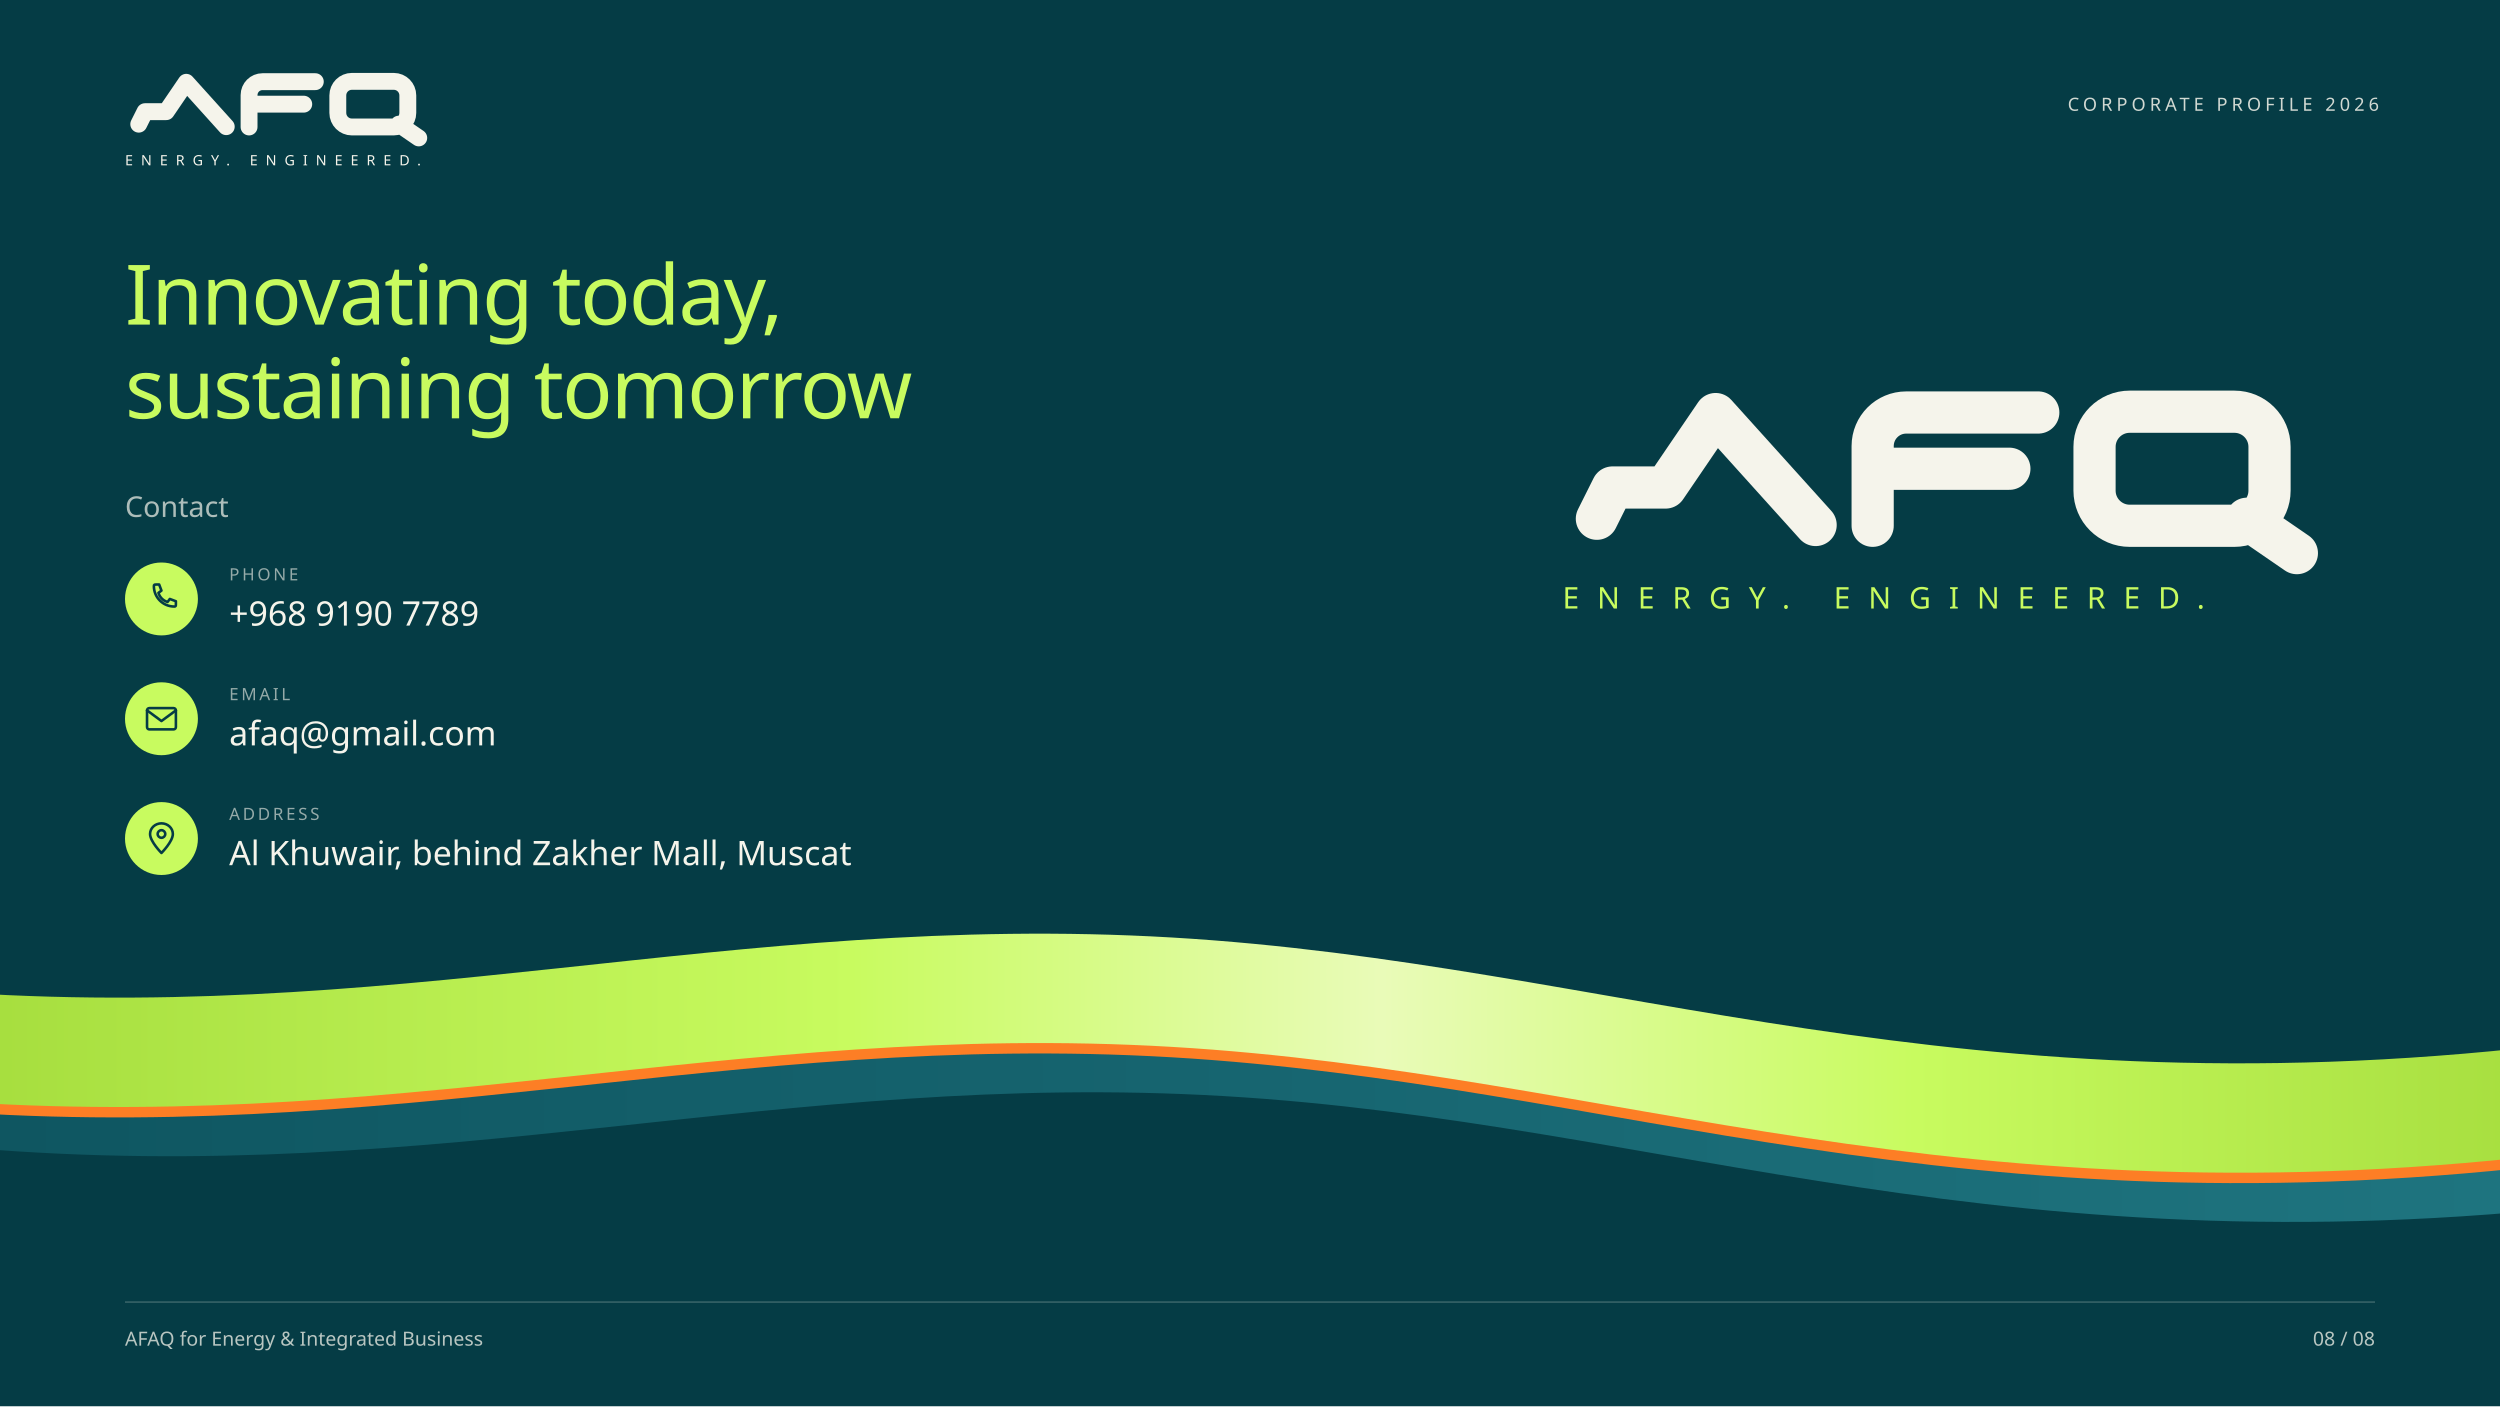
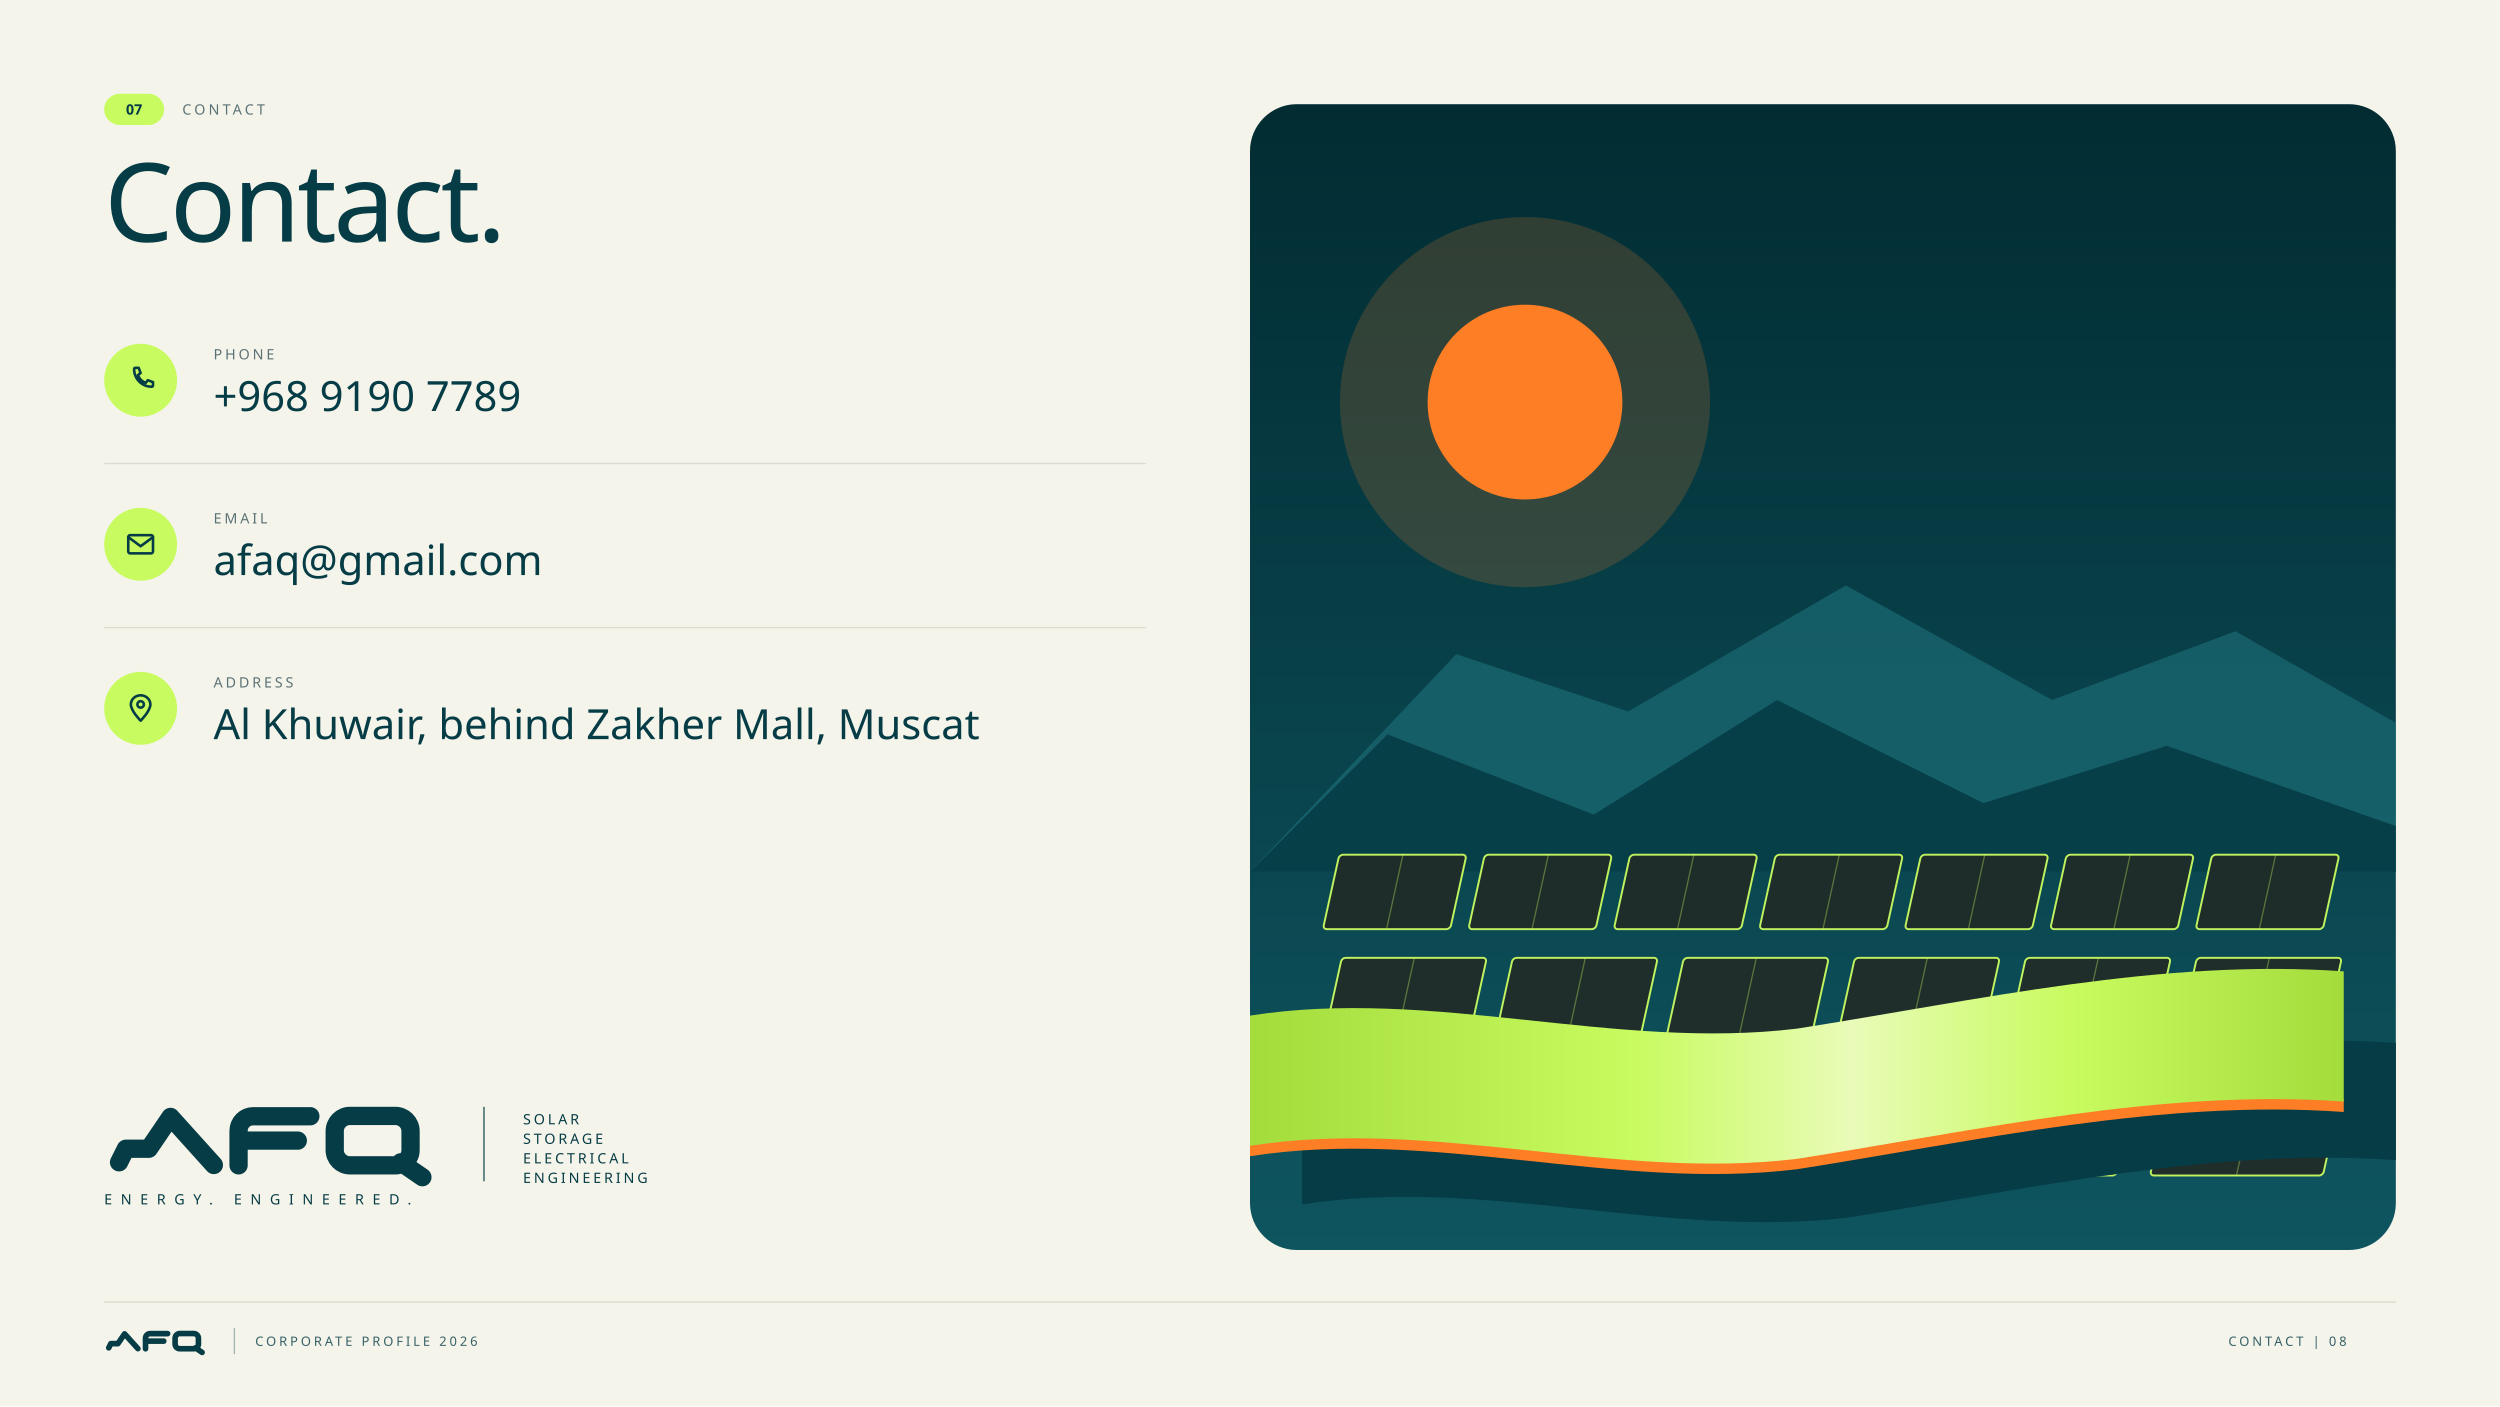
<svg xmlns="http://www.w3.org/2000/svg" width="1920" height="1080" viewBox="0 0 1920 1080">
  <defs>
-     <linearGradient id="grad-1" gradientUnits="userSpaceOnUse" x1="-60" y1="0" x2="1980" y2="0">
-       <stop offset="0" stop-color="#0E5560" stop-opacity="1" />
-       <stop offset="1" stop-color="#1F7580" stop-opacity="1" />
+     <linearGradient id="grad-1" gradientUnits="userSpaceOnUse" x1="0" y1="80" x2="0" y2="960">
+       <stop offset="0" stop-color="#022C32" stop-opacity="1" />
+       <stop offset="1" stop-color="#0E5560" stop-opacity="1" />
    </linearGradient>
-     <linearGradient id="grad-2" gradientUnits="userSpaceOnUse" x1="-60" y1="0" x2="1980" y2="0">
+     <linearGradient id="grad-2" gradientUnits="userSpaceOnUse" x1="960" y1="0" x2="1800" y2="0">
      <stop offset="0" stop-color="#A4DC3C" stop-opacity="1" />
      <stop offset="0.35" stop-color="#C8FB5F" stop-opacity="1" />
      <stop offset="0.55" stop-color="#E9FBB8" stop-opacity="1" />
      <stop offset="0.75" stop-color="#C8FB5F" stop-opacity="1" />
      <stop offset="1" stop-color="#A4DC3C" stop-opacity="1" />
    </linearGradient>
  </defs>
-   <rect id="Background" x="0" y="0" width="1920" height="1080" fill="#053C45" />
-   <g id="Header">
+   <rect id="Background" x="0" y="0" width="1920" height="1080" fill="#F5F4EB" />
+   <g id="Eyebrow">
+     <rect id="Eyebrow-Pill" x="80" y="72" width="46" height="24" rx="12" fill="#C8FB5F" />
+     <text id="Eyebrow-Number" x="103" y="88" font-family="Inter-SemiBold" font-size="11" font-weight="600" fill="#053C45" text-anchor="middle">07</text>
+     <text id="Eyebrow-Label" x="140" y="88" font-family="Inter-Medium" font-size="11" font-weight="500" fill="#5A7175" letter-spacing="2.42">CONTACT</text>
+   </g>
+   <text id="Title" x="80" y="185.56" font-family="Inter-Light" font-size="84" font-weight="300" fill="#053C45" letter-spacing="-2.52">Contact.</text>
+   <g id="Contact-Phone">
+     <circle id="Icon-Disc" cx="108" cy="292" r="28" fill="#C8FB5F" />
+     <g id="Icon">
+       <path id="Icon-phone-1" d="M 103 283.5 C 103 282.5 103.5 282.5 104.5 282.5 L 106.5 282.5 L 108 286.5 L 106 288 C 107 291 109 293 112 294 L 113.5 292 L 117.5 293.5 L 117.5 295.5 C 117.5 296.5 117.5 297 116.5 297 C 109 297 103 291 103 283.5 Z" fill="none" stroke="#053C45" stroke-width="2" stroke-linecap="round" stroke-linejoin="round" />
+     </g>
+     <text id="Label" x="164" y="276" font-family="Inter-Medium" font-size="11" font-weight="500" fill="#5A7175" letter-spacing="2.2">PHONE</text>
+     <text id="Value" x="164" y="315.64" font-family="Inter-Regular" font-size="32" font-weight="400" fill="#053C45">+968 9190 7789</text>
+     <path id="Divider" d="M 80 356 L 880 356" fill="none" stroke="#D9DCCF" stroke-width="1" stroke-linecap="butt" stroke-linejoin="round" />
+   </g>
+   <g id="Contact-Email">
+     <circle id="Icon-Disc-2" cx="108" cy="418" r="28" fill="#C8FB5F" />
+     <g id="Icon-2">
+       <path id="Icon-mail-1" d="M 98.5 412.5 C 98.5 411.67 99.17 411 100 411 L 116 411 C 116.83 411 117.5 411.67 117.5 412.5 L 117.5 423.5 C 117.5 424.33 116.83 425 116 425 L 100 425 C 99.17 425 98.5 424.33 98.5 423.5 Z" fill="none" stroke="#053C45" stroke-width="2" stroke-linecap="round" stroke-linejoin="round" />
+       <path id="Icon-mail-2" d="M 98.5 412.5 L 108 419.5 L 117.5 412.5" fill="none" stroke="#053C45" stroke-width="2" stroke-linecap="round" stroke-linejoin="round" />
+     </g>
+     <text id="Label-2" x="164" y="402" font-family="Inter-Medium" font-size="11" font-weight="500" fill="#5A7175" letter-spacing="2.2">EMAIL</text>
+     <text id="Value-2" x="164" y="441.64" font-family="Inter-Regular" font-size="32" font-weight="400" fill="#053C45">afaq@gmail.com</text>
+     <path id="Divider-2" d="M 80 482 L 880 482" fill="none" stroke="#D9DCCF" stroke-width="1" stroke-linecap="butt" stroke-linejoin="round" />
+   </g>
+   <g id="Contact-Address">
+     <circle id="Icon-Disc-3" cx="108" cy="544" r="28" fill="#C8FB5F" />
+     <g id="Icon-3">
+       <path id="Icon-pin-1" d="M 108 553.5 C 108 553.5 100.5 546 100.5 541 C 100.5 537 104 534 108 534 C 112 534 115.5 537 115.5 541 C 115.5 546 108 553.5 108 553.5 Z" fill="none" stroke="#053C45" stroke-width="2" stroke-linecap="round" stroke-linejoin="round" />
+       <path id="Icon-pin-2" d="M 110.5 541 C 110.5 542.38 109.38 543.5 108 543.5 C 106.62 543.5 105.5 542.38 105.5 541 C 105.5 539.62 106.62 538.5 108 538.5 C 109.38 538.5 110.5 539.62 110.5 541 Z" fill="none" stroke="#053C45" stroke-width="2" stroke-linecap="round" stroke-linejoin="round" />
+     </g>
+     <text id="Label-3" x="164" y="528" font-family="Inter-Medium" font-size="11" font-weight="500" fill="#5A7175" letter-spacing="2.2">ADDRESS</text>
+     <text id="Value-3" x="164" y="567.64" font-family="Inter-Regular" font-size="32" font-weight="400" fill="#053C45">Al Khuwair, behind Zakher Mall, Muscat</text>
+   </g>
+   <g id="Logo-Lockup-Services">
    <g id="Logo-Lockup">
      <g id="Wordmark-AFQ">
-         <path id="Letter-A" d="M 106.56 95.36 L 111.36 85.76 L 127.68 85.76 L 143.04 63.2 L 173.76 97.28" fill="none" stroke="#F5F4EB" stroke-width="12.96" stroke-linecap="round" stroke-linejoin="round" />
-         <path id="Letter-F" d="M 191.28 97.52 L 191.28 73.04 C 191.28 67.33 195.89 62.72 201.6 62.72 L 242.16 62.72 M 191.28 80 L 233.28 80" fill="none" stroke="#F5F4EB" stroke-width="12.96" stroke-linecap="round" stroke-linejoin="round" />
-         <path id="Letter-Q" d="M 259.44 73.28 C 259.44 67.31 264.27 62.48 270.24 62.48 L 302.4 62.48 C 308.37 62.48 313.2 67.31 313.2 73.28 L 313.2 86.72 C 313.2 92.69 308.37 97.52 302.4 97.52 L 270.24 97.52 C 264.27 97.52 259.44 92.69 259.44 86.72 Z M 306.24 95.36 L 321.6 105.92" fill="none" stroke="#F5F4EB" stroke-width="12.96" stroke-linecap="round" stroke-linejoin="round" />
+         <path id="Letter-A" d="M 91.44 892.64 L 96.64 882.24 L 114.32 882.24 L 130.96 857.8 L 164.24 894.72" fill="none" stroke="#053C45" stroke-width="14.04" stroke-linecap="round" stroke-linejoin="round" />
+         <path id="Letter-F" d="M 183.22 894.98 L 183.22 868.46 C 183.22 862.27 188.21 857.28 194.4 857.28 L 238.34 857.28 M 183.22 876 L 228.72 876" fill="none" stroke="#053C45" stroke-width="14.04" stroke-linecap="round" stroke-linejoin="round" />
+         <path id="Letter-Q" d="M 257.06 868.72 C 257.06 862.26 262.3 857.02 268.76 857.02 L 303.6 857.02 C 310.06 857.02 315.3 862.26 315.3 868.72 L 315.3 883.28 C 315.3 889.74 310.06 894.98 303.6 894.98 L 268.76 894.98 C 262.3 894.98 257.06 889.74 257.06 883.28 Z M 307.76 892.64 L 324.4 904.08" fill="none" stroke="#053C45" stroke-width="14.04" stroke-linecap="round" stroke-linejoin="round" />
      </g>
-       <text id="Tagline" x="96" y="127" font-family="Inter-Medium" font-size="11" font-weight="500" fill="#F5F4EB" letter-spacing="6.12">ENERGY. ENGINEERED.</text>
+       <text id="Tagline" x="80" y="925" font-family="Inter-Medium" font-size="11" font-weight="500" fill="#053C45" letter-spacing="6.6">ENERGY. ENGINEERED.</text>
    </g>
-     <text id="Eyebrow" x="1827.08" y="85.09" font-family="Inter-Medium" font-size="14" font-weight="500" fill="#F5F4EB" letter-spacing="3.08" text-anchor="end" opacity="0.85">CORPORATE PROFILE 2026</text>
+     <path id="Lockup-Divider" d="M 371.68 850 L 371.68 907.2" fill="none" stroke="#053C45" stroke-width="1.5" stroke-linecap="butt" stroke-linejoin="round" opacity="0.6" />
+     <g id="Services">
+       <g id="Services-List">
+         <text id="Services-List-line" x="401.68" y="863.5" font-family="Inter-Medium" font-size="11" font-weight="500" fill="#053C45" letter-spacing="2.2">SOLAR</text>
+         <text id="Services-List-line-2" x="401.68" y="878.5" font-family="Inter-Medium" font-size="11" font-weight="500" fill="#053C45" letter-spacing="2.2">STORAGE</text>
+         <text id="Services-List-line-3" x="401.68" y="893.5" font-family="Inter-Medium" font-size="11" font-weight="500" fill="#053C45" letter-spacing="2.2">ELECTRICAL</text>
+         <text id="Services-List-line-4" x="401.68" y="908.5" font-family="Inter-Medium" font-size="11" font-weight="500" fill="#053C45" letter-spacing="2.2">ENGINEERING</text>
+       </g>
+     </g>
  </g>
-   <g id="Slogan">
-     <text id="Slogan-line" x="96" y="249.28" font-family="Inter-Light" font-size="64" font-weight="300" fill="#C8FB5F" letter-spacing="-1.28">Innovating today,</text>
-     <text id="Slogan-line-2" x="96" y="321.28" font-family="Inter-Light" font-size="64" font-weight="300" fill="#C8FB5F" letter-spacing="-1.28">sustaining tomorrow</text>
-   </g>
-   <text id="Contact-Title" x="96" y="397" font-family="Inter-Medium" font-size="22" font-weight="500" fill="#F5F4EB" opacity="0.7">Contact</text>
-   <g id="Contact-Phone">
-     <circle id="Icon-Disc" cx="124" cy="460" r="28" fill="#C8FB5F" />
-     <g id="Icon">
-       <path id="Icon-phone-1" d="M 118.17 450.08 C 118.17 448.92 118.75 448.92 119.92 448.92 L 122.25 448.92 L 124 453.58 L 121.67 455.33 C 122.83 458.83 125.17 461.17 128.67 462.33 L 130.42 460 L 135.08 461.75 L 135.08 464.08 C 135.08 465.25 135.08 465.83 133.92 465.83 C 125.17 465.83 118.17 458.83 118.17 450.08 Z" fill="none" stroke="#053C45" stroke-width="2" stroke-linecap="round" stroke-linejoin="round" />
+   <g id="Photo-Farm">
+     <path id="Photo-Farm__set-image-fill" d="M 960 116 C 960 96.12 976.12 80 996 80 L 1804 80 C 1823.88 80 1840 96.12 1840 116 L 1840 924 C 1840 943.88 1823.88 960 1804 960 L 996 960 C 976.12 960 960 943.88 960 924 Z" fill="url(#grad-1)" />
+     <g id="Placeholder-Art--delete-after-placing-photo">
+       <circle id="Sun-Glow" cx="1171.2" cy="308.8" r="142.12" fill="#FD7E25" opacity="0.18" />
+       <circle id="Sun" cx="1171.2" cy="308.8" r="74.8" fill="#FD7E25" />
+       <path id="Mountains-Far" d="M 960 669.6 L 1118.4 502.4 L 1250.4 546.4 L 1417.6 449.6 L 1576 537.6 L 1716.8 484.8 L 1840 555.2 L 1840 669.6 Z" fill="#1F7580" opacity="0.55" />
+       <path id="Mountains-Near" d="M 960 669.6 L 1065.6 564 L 1224 625.6 L 1364.8 537.6 L 1523.2 616.8 L 1664 572.8 L 1840 634.4 L 1840 669.6 Z" fill="#053C45" opacity="0.9" />
+       <g id="Solar-Array">
+         <path id="Panel-1-1" d="M 1027.94 659.33 C 1028.3 657.71 1029.93 656.4 1031.58 656.4 L 1123.3 656.4 C 1124.96 656.4 1126.01 657.71 1125.65 659.33 L 1114.36 710.67 C 1114 712.29 1112.37 713.6 1110.71 713.6 L 1019 713.6 C 1017.34 713.6 1016.29 712.29 1016.64 710.67 Z" fill="#202C28" stroke="#C8FB5F" stroke-width="1.5" stroke-linecap="round" stroke-linejoin="round" opacity="0.95" />
+         <path id="Panel-1-1-line" d="M 1077.44 656.4 L 1064.86 713.6" fill="none" stroke="#C8FB5F" stroke-width="1" stroke-linecap="butt" stroke-linejoin="round" opacity="0.35" />
+         <path id="Panel-1-2" d="M 1139.65 659.33 C 1140.01 657.71 1141.64 656.4 1143.3 656.4 L 1235.01 656.4 C 1236.67 656.4 1237.72 657.71 1237.37 659.33 L 1226.07 710.67 C 1225.72 712.29 1224.09 713.6 1222.43 713.6 L 1130.71 713.6 C 1129.06 713.6 1128 712.29 1128.36 710.67 Z" fill="#202C28" stroke="#C8FB5F" stroke-width="1.5" stroke-linecap="round" stroke-linejoin="round" opacity="0.95" />
+         <path id="Panel-1-2-line" d="M 1189.16 656.4 L 1176.57 713.6" fill="none" stroke="#C8FB5F" stroke-width="1" stroke-linecap="butt" stroke-linejoin="round" opacity="0.35" />
+         <path id="Panel-1-3" d="M 1251.37 659.33 C 1251.72 657.71 1253.36 656.4 1255.01 656.4 L 1346.73 656.4 C 1348.38 656.4 1349.44 657.71 1349.08 659.33 L 1337.79 710.67 C 1337.43 712.29 1335.8 713.6 1334.14 713.6 L 1242.43 713.6 C 1240.77 713.6 1239.72 712.29 1240.07 710.67 Z" fill="#202C28" stroke="#C8FB5F" stroke-width="1.5" stroke-linecap="round" stroke-linejoin="round" opacity="0.95" />
+         <path id="Panel-1-3-line" d="M 1300.87 656.4 L 1288.29 713.6" fill="none" stroke="#C8FB5F" stroke-width="1" stroke-linecap="butt" stroke-linejoin="round" opacity="0.35" />
+         <path id="Panel-1-4" d="M 1363.08 659.33 C 1363.44 657.71 1365.07 656.4 1366.73 656.4 L 1458.44 656.4 C 1460.1 656.4 1461.15 657.71 1460.8 659.33 L 1449.5 710.67 C 1449.15 712.29 1447.51 713.6 1445.86 713.6 L 1354.14 713.6 C 1352.49 713.6 1351.43 712.29 1351.79 710.67 Z" fill="#202C28" stroke="#C8FB5F" stroke-width="1.5" stroke-linecap="round" stroke-linejoin="round" opacity="0.95" />
+         <path id="Panel-1-4-line" d="M 1412.58 656.4 L 1400 713.6" fill="none" stroke="#C8FB5F" stroke-width="1" stroke-linecap="butt" stroke-linejoin="round" opacity="0.35" />
+         <path id="Panel-1-5" d="M 1474.8 659.33 C 1475.15 657.71 1476.78 656.4 1478.44 656.4 L 1570.16 656.4 C 1571.81 656.4 1572.87 657.71 1572.51 659.33 L 1561.22 710.67 C 1560.86 712.29 1559.23 713.6 1557.57 713.6 L 1465.86 713.6 C 1464.2 713.6 1463.15 712.29 1463.5 710.67 Z" fill="#202C28" stroke="#C8FB5F" stroke-width="1.5" stroke-linecap="round" stroke-linejoin="round" opacity="0.95" />
+         <path id="Panel-1-5-line" d="M 1524.3 656.4 L 1511.71 713.6" fill="none" stroke="#C8FB5F" stroke-width="1" stroke-linecap="butt" stroke-linejoin="round" opacity="0.35" />
+         <path id="Panel-1-6" d="M 1586.51 659.33 C 1586.87 657.71 1588.5 656.4 1590.16 656.4 L 1681.87 656.4 C 1683.53 656.4 1684.58 657.71 1684.23 659.33 L 1672.93 710.67 C 1672.57 712.29 1670.94 713.6 1669.29 713.6 L 1577.57 713.6 C 1575.91 713.6 1574.86 712.29 1575.22 710.67 Z" fill="#202C28" stroke="#C8FB5F" stroke-width="1.5" stroke-linecap="round" stroke-linejoin="round" opacity="0.95" />
+         <path id="Panel-1-6-line" d="M 1636.01 656.4 L 1623.43 713.6" fill="none" stroke="#C8FB5F" stroke-width="1" stroke-linecap="butt" stroke-linejoin="round" opacity="0.35" />
+         <path id="Panel-1-7" d="M 1698.23 659.33 C 1698.58 657.71 1700.21 656.4 1701.87 656.4 L 1793.58 656.4 C 1795.24 656.4 1796.3 657.71 1795.94 659.33 L 1784.64 710.67 C 1784.29 712.29 1782.66 713.6 1781 713.6 L 1689.29 713.6 C 1687.63 713.6 1686.57 712.29 1686.93 710.67 Z" fill="#202C28" stroke="#C8FB5F" stroke-width="1.5" stroke-linecap="round" stroke-linejoin="round" opacity="0.95" />
+         <path id="Panel-1-7-line" d="M 1747.73 656.4 L 1735.14 713.6" fill="none" stroke="#C8FB5F" stroke-width="1" stroke-linecap="butt" stroke-linejoin="round" opacity="0.35" />
+         <path id="Panel-2-1" d="M 1029.88 738.53 C 1030.23 736.91 1031.86 735.6 1033.52 735.6 L 1138.85 735.6 C 1140.51 735.6 1141.56 736.91 1141.21 738.53 L 1127.98 798.67 C 1127.62 800.29 1125.99 801.6 1124.33 801.6 L 1019 801.6 C 1017.34 801.6 1016.29 800.29 1016.64 798.67 Z" fill="#202C28" stroke="#C8FB5F" stroke-width="1.5" stroke-linecap="round" stroke-linejoin="round" opacity="0.95" />
+         <path id="Panel-2-1-line" d="M 1086.19 735.6 L 1071.67 801.6" fill="none" stroke="#C8FB5F" stroke-width="1" stroke-linecap="butt" stroke-linejoin="round" opacity="0.35" />
+         <path id="Panel-2-2" d="M 1161.21 738.53 C 1161.56 736.91 1163.2 735.6 1164.85 735.6 L 1270.19 735.6 C 1271.84 735.6 1272.9 736.91 1272.54 738.53 L 1259.31 798.67 C 1258.96 800.29 1257.32 801.6 1255.67 801.6 L 1150.33 801.6 C 1148.68 801.6 1147.62 800.29 1147.98 798.67 Z" fill="#202C28" stroke="#C8FB5F" stroke-width="1.5" stroke-linecap="round" stroke-linejoin="round" opacity="0.95" />
+         <path id="Panel-2-2-line" d="M 1217.52 735.6 L 1203 801.6" fill="none" stroke="#C8FB5F" stroke-width="1" stroke-linecap="butt" stroke-linejoin="round" opacity="0.35" />
+         <path id="Panel-2-3" d="M 1292.54 738.53 C 1292.9 736.91 1294.53 735.6 1296.19 735.6 L 1401.52 735.6 C 1403.18 735.6 1404.23 736.91 1403.88 738.53 L 1390.64 798.67 C 1390.29 800.29 1388.66 801.6 1387 801.6 L 1281.67 801.6 C 1280.01 801.6 1278.96 800.29 1279.31 798.67 Z" fill="#202C28" stroke="#C8FB5F" stroke-width="1.5" stroke-linecap="round" stroke-linejoin="round" opacity="0.95" />
+         <path id="Panel-2-3-line" d="M 1348.85 735.6 L 1334.33 801.6" fill="none" stroke="#C8FB5F" stroke-width="1" stroke-linecap="butt" stroke-linejoin="round" opacity="0.35" />
+         <path id="Panel-2-4" d="M 1423.88 738.53 C 1424.23 736.91 1425.86 735.6 1427.52 735.6 L 1532.85 735.6 C 1534.51 735.6 1535.56 736.91 1535.21 738.53 L 1521.98 798.67 C 1521.62 800.29 1519.99 801.6 1518.33 801.6 L 1413 801.6 C 1411.34 801.6 1410.29 800.29 1410.64 798.67 Z" fill="#202C28" stroke="#C8FB5F" stroke-width="1.5" stroke-linecap="round" stroke-linejoin="round" opacity="0.95" />
+         <path id="Panel-2-4-line" d="M 1480.19 735.6 L 1465.67 801.6" fill="none" stroke="#C8FB5F" stroke-width="1" stroke-linecap="butt" stroke-linejoin="round" opacity="0.35" />
+         <path id="Panel-2-5" d="M 1555.21 738.53 C 1555.56 736.91 1557.2 735.6 1558.85 735.6 L 1664.19 735.6 C 1665.84 735.6 1666.9 736.91 1666.54 738.53 L 1653.31 798.67 C 1652.96 800.29 1651.32 801.6 1649.67 801.6 L 1544.33 801.6 C 1542.68 801.6 1541.62 800.29 1541.98 798.67 Z" fill="#202C28" stroke="#C8FB5F" stroke-width="1.5" stroke-linecap="round" stroke-linejoin="round" opacity="0.95" />
+         <path id="Panel-2-5-line" d="M 1611.52 735.6 L 1597 801.6" fill="none" stroke="#C8FB5F" stroke-width="1" stroke-linecap="butt" stroke-linejoin="round" opacity="0.35" />
+         <path id="Panel-2-6" d="M 1686.54 738.53 C 1686.9 736.91 1688.53 735.6 1690.19 735.6 L 1795.52 735.6 C 1797.18 735.6 1798.23 736.91 1797.88 738.53 L 1784.64 798.67 C 1784.29 800.29 1782.66 801.6 1781 801.6 L 1675.67 801.6 C 1674.01 801.6 1672.96 800.29 1673.31 798.67 Z" fill="#202C28" stroke="#C8FB5F" stroke-width="1.5" stroke-linecap="round" stroke-linejoin="round" opacity="0.95" />
+         <path id="Panel-2-6-line" d="M 1742.85 735.6 L 1728.33 801.6" fill="none" stroke="#C8FB5F" stroke-width="1" stroke-linecap="butt" stroke-linejoin="round" opacity="0.35" />
+         <path id="Panel-3-1" d="M 1032.78 826.53 C 1033.14 824.91 1034.77 823.6 1036.42 823.6 L 1163.22 823.6 C 1164.88 823.6 1165.94 824.91 1165.58 826.53 L 1149.44 899.87 C 1149.09 901.49 1147.46 902.8 1145.8 902.8 L 1019 902.8 C 1017.34 902.8 1016.29 901.49 1016.64 899.87 Z" fill="#202C28" stroke="#C8FB5F" stroke-width="1.5" stroke-linecap="round" stroke-linejoin="round" opacity="0.95" />
+         <path id="Panel-3-1-line" d="M 1099.82 823.6 L 1082.4 902.8" fill="none" stroke="#C8FB5F" stroke-width="1" stroke-linecap="butt" stroke-linejoin="round" opacity="0.35" />
+         <path id="Panel-3-2" d="M 1191.58 826.53 C 1191.94 824.91 1193.57 823.6 1195.22 823.6 L 1322.02 823.6 C 1323.68 823.6 1324.74 824.91 1324.38 826.53 L 1308.24 899.87 C 1307.89 901.49 1306.26 902.8 1304.6 902.8 L 1177.8 902.8 C 1176.14 902.8 1175.09 901.49 1175.44 899.87 Z" fill="#202C28" stroke="#C8FB5F" stroke-width="1.5" stroke-linecap="round" stroke-linejoin="round" opacity="0.95" />
+         <path id="Panel-3-2-line" d="M 1258.62 823.6 L 1241.2 902.8" fill="none" stroke="#C8FB5F" stroke-width="1" stroke-linecap="butt" stroke-linejoin="round" opacity="0.35" />
+         <path id="Panel-3-3" d="M 1350.38 826.53 C 1350.74 824.91 1352.37 823.6 1354.02 823.6 L 1480.82 823.6 C 1482.48 823.6 1483.54 824.91 1483.18 826.53 L 1467.04 899.87 C 1466.69 901.49 1465.06 902.8 1463.4 902.8 L 1336.6 902.8 C 1334.94 902.8 1333.89 901.49 1334.24 899.87 Z" fill="#202C28" stroke="#C8FB5F" stroke-width="1.5" stroke-linecap="round" stroke-linejoin="round" opacity="0.95" />
+         <path id="Panel-3-3-line" d="M 1417.42 823.6 L 1400 902.8" fill="none" stroke="#C8FB5F" stroke-width="1" stroke-linecap="butt" stroke-linejoin="round" opacity="0.35" />
+         <path id="Panel-3-4" d="M 1509.18 826.53 C 1509.54 824.91 1511.17 823.6 1512.82 823.6 L 1639.62 823.6 C 1641.28 823.6 1642.34 824.91 1641.98 826.53 L 1625.84 899.87 C 1625.49 901.49 1623.86 902.8 1622.2 902.8 L 1495.4 902.8 C 1493.74 902.8 1492.69 901.49 1493.04 899.87 Z" fill="#202C28" stroke="#C8FB5F" stroke-width="1.5" stroke-linecap="round" stroke-linejoin="round" opacity="0.95" />
+         <path id="Panel-3-4-line" d="M 1576.22 823.6 L 1558.8 902.8" fill="none" stroke="#C8FB5F" stroke-width="1" stroke-linecap="butt" stroke-linejoin="round" opacity="0.35" />
+         <path id="Panel-3-5" d="M 1667.98 826.53 C 1668.34 824.91 1669.97 823.6 1671.62 823.6 L 1798.42 823.6 C 1800.08 823.6 1801.14 824.91 1800.78 826.53 L 1784.64 899.87 C 1784.29 901.49 1782.66 902.8 1781 902.8 L 1654.2 902.8 C 1652.54 902.8 1651.49 901.49 1651.84 899.87 Z" fill="#202C28" stroke="#C8FB5F" stroke-width="1.5" stroke-linecap="round" stroke-linejoin="round" opacity="0.95" />
+         <path id="Panel-3-5-line" d="M 1735.02 823.6 L 1717.6 902.8" fill="none" stroke="#C8FB5F" stroke-width="1" stroke-linecap="butt" stroke-linejoin="round" opacity="0.35" />
+       </g>
    </g>
-     <text id="Label" x="176" y="445.73" font-family="Inter-Medium" font-size="13" font-weight="500" fill="#F5F4EB" letter-spacing="2.08" opacity="0.6">PHONE</text>
-     <text id="Value" x="176" y="480.46" font-family="Inter-Medium" font-size="26" font-weight="500" fill="#F5F4EB">+968 9190 7789</text>
-   </g>
-   <g id="Contact-Email">
-     <circle id="Icon-Disc-2" cx="124" cy="552" r="28" fill="#C8FB5F" />
-     <g id="Icon-2">
-       <path id="Icon-mail-1" d="M 112.92 545.58 C 112.92 544.62 113.7 543.83 114.67 543.83 L 133.33 543.83 C 134.3 543.83 135.08 544.62 135.08 545.58 L 135.08 558.42 C 135.08 559.38 134.3 560.17 133.33 560.17 L 114.67 560.17 C 113.7 560.17 112.92 559.38 112.92 558.42 Z" fill="none" stroke="#053C45" stroke-width="2" stroke-linecap="round" stroke-linejoin="round" />
-       <path id="Icon-mail-2" d="M 112.92 545.58 L 124 553.75 L 135.08 545.58" fill="none" stroke="#053C45" stroke-width="2" stroke-linecap="round" stroke-linejoin="round" />
-     </g>
-     <text id="Label-2" x="176" y="537.73" font-family="Inter-Medium" font-size="13" font-weight="500" fill="#F5F4EB" letter-spacing="2.08" opacity="0.6">EMAIL</text>
-     <text id="Value-2" x="176" y="572.46" font-family="Inter-Medium" font-size="26" font-weight="500" fill="#F5F4EB">afaq@gmail.com</text>
-   </g>
-   <g id="Contact-Address">
-     <circle id="Icon-Disc-3" cx="124" cy="644" r="28" fill="#C8FB5F" />
-     <g id="Icon-3">
-       <path id="Icon-pin-1" d="M 124 655.08 C 124 655.08 115.25 646.33 115.25 640.5 C 115.25 635.83 119.33 632.33 124 632.33 C 128.67 632.33 132.75 635.83 132.75 640.5 C 132.75 646.33 124 655.08 124 655.08 Z" fill="none" stroke="#053C45" stroke-width="2" stroke-linecap="round" stroke-linejoin="round" />
-       <path id="Icon-pin-2" d="M 126.92 640.5 C 126.92 642.11 125.61 643.42 124 643.42 C 122.39 643.42 121.08 642.11 121.08 640.5 C 121.08 638.89 122.39 637.58 124 637.58 C 125.61 637.58 126.92 638.89 126.92 640.5 Z" fill="none" stroke="#053C45" stroke-width="2" stroke-linecap="round" stroke-linejoin="round" />
-     </g>
-     <text id="Label-3" x="176" y="629.73" font-family="Inter-Medium" font-size="13" font-weight="500" fill="#F5F4EB" letter-spacing="2.08" opacity="0.6">ADDRESS</text>
-     <text id="Value-3" x="176" y="664.46" font-family="Inter-Medium" font-size="26" font-weight="500" fill="#F5F4EB">Al Khuwair, behind Zakher Mall, Muscat</text>
-   </g>
-   <g id="Logo-Lockup-2">
-     <g id="Wordmark-AFQ-2">
-       <path id="Letter-A-2" d="M 1226.4 398.4 L 1238.4 374.4 L 1279.2 374.4 L 1317.6 318 L 1394.4 403.2" fill="none" stroke="#F5F4EB" stroke-width="32.4" stroke-linecap="round" stroke-linejoin="round" />
-       <path id="Letter-F-2" d="M 1438.2 403.8 L 1438.2 342.6 C 1438.2 328.32 1449.72 316.8 1464 316.8 L 1565.4 316.8 M 1438.2 360 L 1543.2 360" fill="none" stroke="#F5F4EB" stroke-width="32.4" stroke-linecap="round" stroke-linejoin="round" />
-       <path id="Letter-Q-2" d="M 1608.6 343.2 C 1608.6 328.28 1620.68 316.2 1635.6 316.2 L 1716 316.2 C 1730.92 316.2 1743 328.28 1743 343.2 L 1743 376.8 C 1743 391.72 1730.92 403.8 1716 403.8 L 1635.6 403.8 C 1620.68 403.8 1608.6 391.72 1608.6 376.8 Z M 1725.6 398.4 L 1764 424.8" fill="none" stroke="#F5F4EB" stroke-width="32.4" stroke-linecap="round" stroke-linejoin="round" />
-     </g>
-     <text id="Tagline-2" x="1200" y="467.37" font-family="Inter-Medium" font-size="23" font-weight="500" fill="#C8FB5F" letter-spacing="13.8">ENERGY. ENGINEERED.</text>
  </g>
  <g id="Ribbon">
-     <path id="Ribbon-Teal" d="M -20 806.2 C 340 836.2 600 746.2 940 766.2 C 1280 786.2 1540 906.2 2020 846.2 L 2020 921.8 C 1540 981.8 1280 861.8 940 841.8 C 600 821.8 340 911.8 -20 881.8 Z" fill="url(#grad-1)" />
-     <path id="Ribbon-Orange" d="M -60 842 C 300 872 560 782 900 802 C 1240 822 1500 942 1980 882 L 1980 892 C 1500 952 1240 832 900 812 C 560 792 300 882 -60 852 Z" fill="#FD7E25" />
-     <path id="Ribbon-Lime" d="M -60 760 C 300 790 560 700 900 720 C 1240 740 1500 860 1980 800 L 1980 884 C 1500 944 1240 824 900 804 C 560 784 300 874 -60 844 Z" fill="url(#grad-2)" />
+     <path id="Ribbon-Teal" d="M 1000 835 C 1140 813 1280 862 1420 845 C 1560 823 1700 791 1840 801 L 1840 891 C 1700 881 1560 913 1420 935 C 1280 952 1140 903 1000 925 Z" fill="#053C45" />
+     <path id="Ribbon-Orange" d="M 960 878 C 1100 856 1240 905 1380 888 C 1520 866 1660 834 1800 844 L 1800 854 C 1660 844 1520 876 1380 898 C 1240 915 1100 866 960 888 Z" fill="#FD7E25" />
+     <path id="Ribbon-Lime" d="M 960 780 C 1100 758 1240 807 1380 790 C 1520 768 1660 736 1800 746 L 1800 846 C 1660 836 1520 868 1380 890 C 1240 907 1100 858 960 880 Z" fill="url(#grad-2)" />
  </g>
  <g id="Footer">
-     <path id="Footer-Rule" d="M 96 1000 L 1824 1000" fill="none" stroke="#F5F4EB" stroke-width="1" stroke-linecap="butt" stroke-linejoin="round" opacity="0.25" />
-     <text id="Footer-Section" x="96" y="1033.46" font-family="Inter-Regular" font-size="15" font-weight="400" fill="#F5F4EB" opacity="0.75">AFAQ for Energy &amp; Integrated Business</text>
-     <text id="Footer-Page" x="1824" y="1033.46" font-family="Inter-Medium" font-size="15" font-weight="500" fill="#F5F4EB" text-anchor="end" opacity="0.75">08 / 08</text>
+     <path id="Footer-Rule" d="M 80 1000 L 1840 1000" fill="none" stroke="#D9DCCF" stroke-width="1" stroke-linecap="butt" stroke-linejoin="round" />
+     <g id="Footer-Wordmark">
+       <path id="Letter-A-2" d="M 83.52 1035.12 L 85.12 1031.92 L 90.56 1031.92 L 95.68 1024.4 L 105.92 1035.76" fill="none" stroke="#053C45" stroke-width="4.32" stroke-linecap="round" stroke-linejoin="round" />
+       <path id="Letter-F-2" d="M 111.76 1035.84 L 111.76 1027.68 C 111.76 1025.78 113.3 1024.24 115.2 1024.24 L 128.72 1024.24 M 111.76 1030 L 125.76 1030" fill="none" stroke="#053C45" stroke-width="4.32" stroke-linecap="round" stroke-linejoin="round" />
+       <path id="Letter-Q-2" d="M 134.48 1027.76 C 134.48 1025.77 136.09 1024.16 138.08 1024.16 L 148.8 1024.16 C 150.79 1024.16 152.4 1025.77 152.4 1027.76 L 152.4 1032.24 C 152.4 1034.23 150.79 1035.84 148.8 1035.84 L 138.08 1035.84 C 136.09 1035.84 134.48 1034.23 134.48 1032.24 Z M 150.08 1035.12 L 155.2 1038.64" fill="none" stroke="#053C45" stroke-width="4.32" stroke-linecap="round" stroke-linejoin="round" />
+     </g>
+     <path id="Footer-Divider" d="M 180 1020 L 180 1040" fill="none" stroke="#053C45" stroke-width="1" stroke-linecap="butt" stroke-linejoin="round" opacity="0.35" />
+     <text id="Footer-Profile" x="196" y="1033.64" font-family="Inter-Medium" font-size="10" font-weight="500" fill="#053C45" letter-spacing="2.2" opacity="0.8">CORPORATE PROFILE 2026</text>
+     <text id="Footer-Section" x="1802.2" y="1033.64" font-family="Inter-Medium" font-size="10" font-weight="500" fill="#053C45" letter-spacing="2.2" text-anchor="end" opacity="0.8">CONTACT   |   08</text>
  </g>
</svg>
